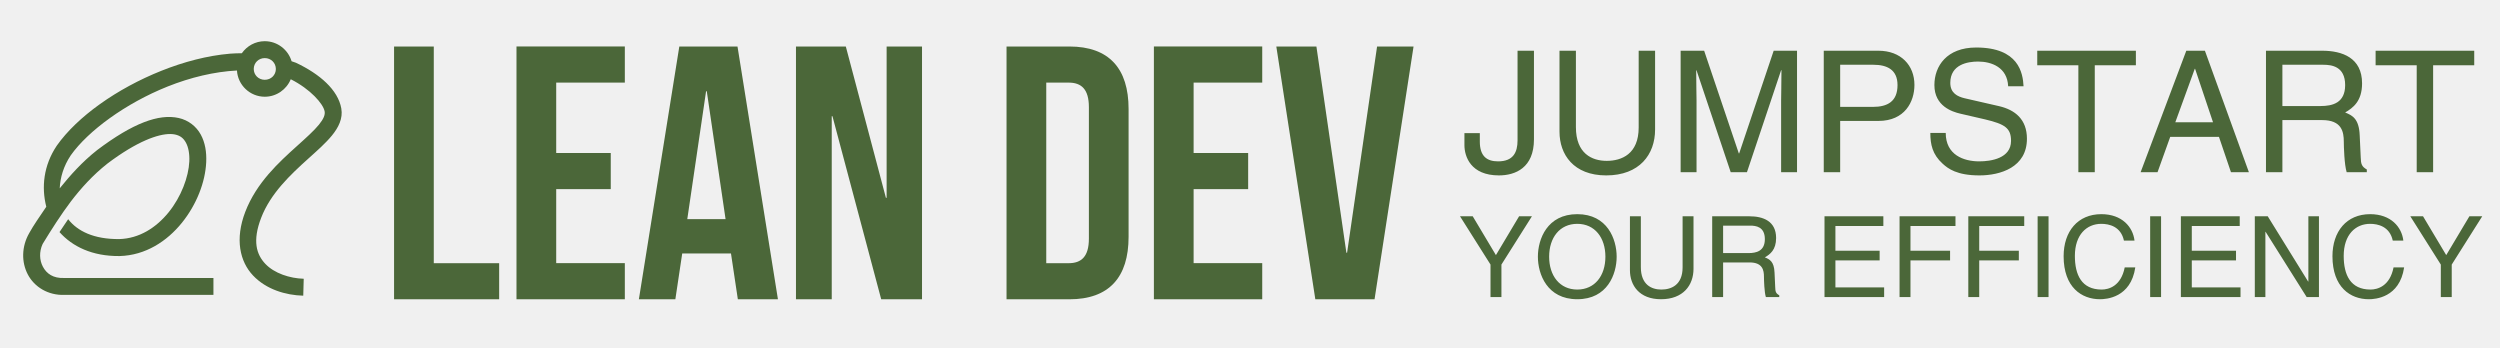
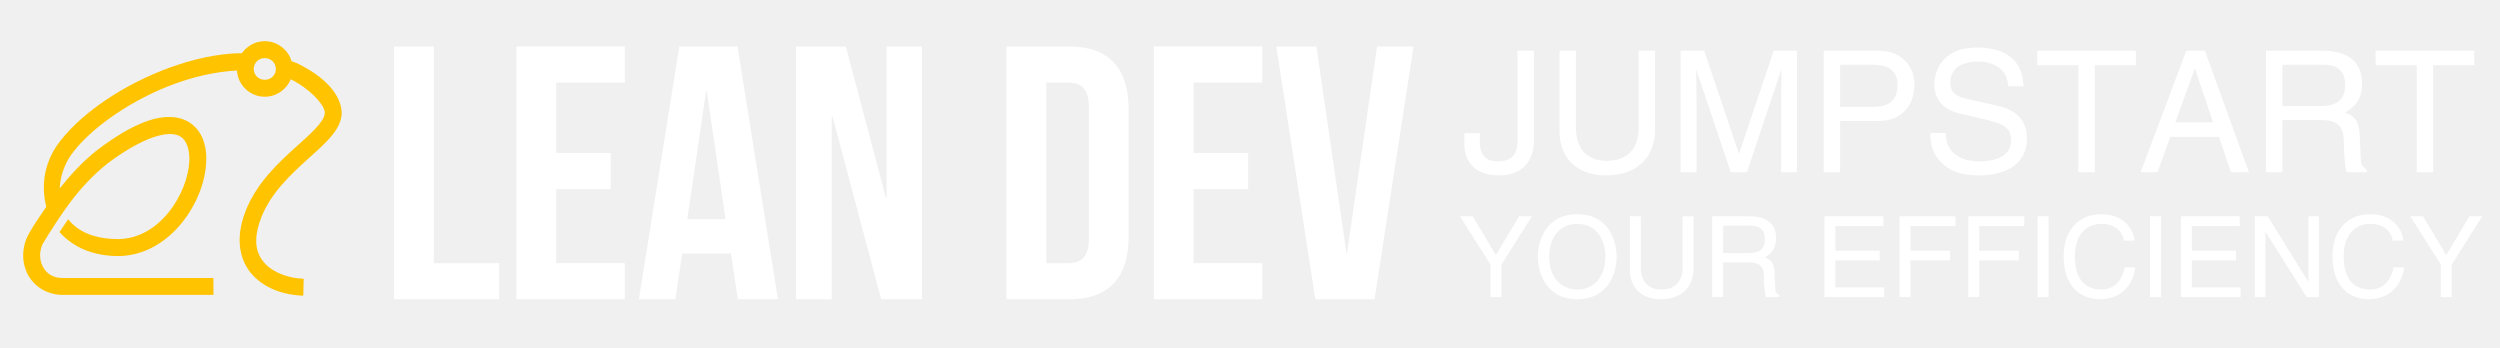
<svg xmlns="http://www.w3.org/2000/svg" version="1.1" width="3600" height="500" viewBox="0 0 3600 500" id="svg20">
  <defs id="defs24" />
  <g transform="matrix(8.104458,0,0,8.104458,81.04457,-795.1854)" id="g18">
    <defs id="SvgjsDefs1266" />
-     <g id="SvgjsG1268" featureKey="Qg0WB5-0" transform="matrix(5.063235,0,0,5.063235,184.7803,-16.66194)" style="fill:#4B6739;fill-opacity:1">
-       <path style="fill:#4B6739;stroke-width:0.634;fill-opacity:1" d="m -24.641,33.172 v -8.871 h 1.394 v 7.604 h 2.294 v 1.267 z m 5.69,-7.604 v 2.471 h 1.914 v 1.267 h -1.914 v 2.598 h 2.408 v 1.267 h -3.802 v -8.871 h 3.802 v 1.267 z m 6.362,-1.267 1.419,8.871 h -1.407 l -0.241,-1.609 h -1.711 l -0.241,1.609 h -1.28 l 1.419,-8.871 z m -1.103,1.571 -0.659,4.486 h 1.343 l -0.659,-4.486 z m 6.146,7.3 -1.711,-6.425 h -0.025 v 6.425 h -1.255 v -8.871 h 1.749 l 1.407,5.31 h 0.025 v -5.31 h 1.242 v 8.871 z m 4.398,0 v -8.871 h 2.205 c 1.394,0 2.078,0.773 2.078,2.192 V 30.98 c 0,1.419 -0.684,2.192 -2.078,2.192 z m 2.18,-7.604 H -1.754 v 6.337 h 0.786 c 0.444,0 0.71,-0.228 0.71,-0.862 v -4.613 c 0,-0.634 -0.266,-0.862 -0.71,-0.862 z m 4.385,0 v 2.471 h 1.914 v 1.267 h -1.914 v 2.598 h 2.408 v 1.267 H 2.023 v -8.871 h 3.802 v 1.267 z m 4.309,-1.267 1.052,7.236 h 0.025 L 9.855,24.301 H 11.135 L 9.766,33.172 H 7.688 L 6.319,24.301 Z" id="path12" />
+     <g id="SvgjsG1268" featureKey="Qg0WB5-0" transform="matrix(5.063235,0,0,5.063235,184.7803,-16.66194)" style="fill:#FFFFFF;fill-opacity:1">
+       <path style="fill:#FFFFFF;stroke-width:0.634;fill-opacity:1" d="m -24.641,33.172 v -8.871 h 1.394 v 7.604 h 2.294 v 1.267 z m 5.69,-7.604 v 2.471 h 1.914 v 1.267 h -1.914 v 2.598 h 2.408 v 1.267 h -3.802 v -8.871 h 3.802 v 1.267 z m 6.362,-1.267 1.419,8.871 h -1.407 l -0.241,-1.609 h -1.711 l -0.241,1.609 h -1.28 l 1.419,-8.871 z m -1.103,1.571 -0.659,4.486 h 1.343 l -0.659,-4.486 z m 6.146,7.3 -1.711,-6.425 h -0.025 v 6.425 h -1.255 v -8.871 h 1.749 l 1.407,5.31 h 0.025 v -5.31 h 1.242 v 8.871 z m 4.398,0 v -8.871 h 2.205 c 1.394,0 2.078,0.773 2.078,2.192 V 30.98 c 0,1.419 -0.684,2.192 -2.078,2.192 z m 2.18,-7.604 H -1.754 v 6.337 h 0.786 c 0.444,0 0.71,-0.228 0.71,-0.862 v -4.613 c 0,-0.634 -0.266,-0.862 -0.71,-0.862 z m 4.385,0 v 2.471 h 1.914 v 1.267 h -1.914 v 2.598 h 2.408 v 1.267 H 2.023 v -8.871 h 3.802 v 1.267 z m 4.309,-1.267 1.052,7.236 h 0.025 L 9.855,24.301 H 11.135 L 9.766,33.172 H 7.688 L 6.319,24.301 Z" id="path12" />
    </g>
-     <g style="fill:#4B6739;fill-opacity:1" id="SvgjsG1267-0" featureKey="e7LhAk-0" transform="matrix(2.608404,0,0,2.608404,-12.27026,93.67827)">
-       <g style="stroke-width:1.066;fill:#4B6739;fill-opacity:1" transform="matrix(0.93813,0,0,0.93843,-33.311,0.092397)" id="g9-8">
-         <g style="stroke-width:1.227;fill:#4B6739;fill-opacity:1" transform="matrix(0.17328,0.17322,-0.17328,0.17322,-877.94,-4124.9)" id="g7-8">
-           <g style="stroke-width:1.61;fill:#4B6739;fill-opacity:1" transform="matrix(0.62042,-0.62042,0.61978,0.61978,28.093,13202)" id="g5-3">
-             <path d="m 14959,8559.6 c -3.193,0 -6.031,1.619 -7.745,4.07 -1.309,0.023 -2.621,0.035 -3.945,0.147 -7.77,0.659 -15.719,2.785 -23.237,5.792 -15.031,6.013 -28.417,15.525 -35.302,25.296 l -0.01,0.024 -0.03,0.034 c -4.466,6.686 -5.182,14.012 -3.517,20.611 -2.102,3.121 -4.4,6.384 -5.778,8.933 -2.599,4.545 -2.639,9.827 -0.446,13.981 2.19,4.156 6.792,7.101 12.436,6.878 h 50.237 v -5.715 h -50.466 c -3.667,0.145 -5.897,-1.472 -7.141,-3.836 -1.131,-2.144 -1.304,-4.97 -0.08,-7.648 2.962,-4.881 6.301,-10.09 9.549,-14.396 3.392,-4.431 7.347,-8.853 12.345,-12.802 l 0.01,-0.01 c 10.025,-7.563 17.149,-10.022 21.236,-9.977 0.582,0.01 1.104,0.056 1.563,0.158 1.84,0.405 2.877,1.281 3.698,2.774 0.814,1.493 1.261,3.714 1.139,6.341 -0.239,5.253 -2.76,11.961 -6.972,17.178 -4.212,5.209 -9.924,8.883 -16.701,9.067 -8.587,0.068 -14.115,-2.699 -17.239,-6.72 l -2.928,4.356 c 4.361,4.892 11.062,8.183 20.238,8.102 h 0.04 c 8.787,-0.226 16.033,-5.029 21.026,-11.207 4.993,-6.178 7.929,-13.753 8.243,-20.522 0.157,-3.384 -0.347,-6.617 -1.843,-9.349 -1.496,-2.732 -4.136,-4.866 -7.485,-5.602 -6.694,-1.473 -15.433,1.737 -27.525,10.871 l -0.03,0.01 -0.01,0.024 c -5.015,3.962 -9.022,8.465 -12.58,12.882 0.187,-3.617 1.229,-7.404 3.732,-11.16 5.847,-8.28 18.569,-17.606 32.71,-23.262 7.712,-3.085 15.798,-5.021 23.416,-5.413 0.279,4.924 4.4,8.868 9.396,8.868 3.943,0 7.362,-2.459 8.769,-5.915 6.626,3.343 10.99,8.317 11.441,10.871 v 0.01 c 0.196,1.106 -0.278,2.461 -1.944,4.506 -1.67,2.045 -4.365,4.461 -7.409,7.204 -6.083,5.485 -13.644,12.365 -17.428,22.186 -3.577,9.289 -1.85,16.869 2.616,21.584 4.465,4.715 11.025,6.654 16.947,6.812 l 0.156,-5.726 c -4.719,-0.126 -9.94,-1.844 -12.948,-5.021 -3.009,-3.177 -4.449,-7.725 -1.418,-15.6 3.174,-8.245 9.87,-14.538 15.91,-19.986 3.02,-2.724 5.866,-5.215 8.007,-7.84 2.141,-2.625 3.75,-5.702 3.141,-9.125 -1.108,-6.257 -7.221,-11.617 -15.306,-15.443 l -0.04,-0.024 -0.06,-0.01 c -0.45,-0.191 -0.928,-0.308 -1.384,-0.481 -1.158,-3.897 -4.785,-6.774 -9.041,-6.777 z m 0,5.715 c 2.115,0 3.741,1.636 3.741,3.678 0,2.042 -1.626,3.657 -3.741,3.657 -2.11,0 -3.723,-1.615 -3.723,-3.657 0,-2.042 1.613,-3.678 3.723,-3.678 z" color="" dominant-baseline="auto" solid-color="" stop-color="" style="font-variant-ligatures:normal;font-variant-position:normal;font-variant-caps:normal;font-variant-numeric:normal;font-variant-alternates:normal;font-feature-settings:normal;text-indent:0;text-decoration:none;text-decoration-line:none;text-decoration-style:solid;text-transform:none;text-orientation:mixed;dominant-baseline:auto;white-space:normal;shape-padding:0;isolation:auto;mix-blend-mode:normal;color-rendering:auto;image-rendering:auto;shape-rendering:auto;fill:#4B6739;fill-opacity:1" id="path3-3" />
+     <g style="fill:#FFFFFF;fill-opacity:1" id="SvgjsG1267-0" featureKey="e7LhAk-0" transform="matrix(2.608404,0,0,2.608404,-12.27026,93.67827)">
+       <g style="stroke-width:1.066;fill:#FFC300;fill-opacity:1" transform="matrix(0.93813,0,0,0.93843,-33.311,0.092397)" id="g9-8">
+         <g style="stroke-width:1.227;fill:#FFC300;fill-opacity:1" transform="matrix(0.17328,0.17322,-0.17328,0.17322,-877.94,-4124.9)" id="g7-8">
+           <g style="stroke-width:1.61;fill:#FFC300;fill-opacity:1" transform="matrix(0.62042,-0.62042,0.61978,0.61978,28.093,13202)" id="g5-3">
+             <path d="m 14959,8559.6 c -3.193,0 -6.031,1.619 -7.745,4.07 -1.309,0.023 -2.621,0.035 -3.945,0.147 -7.77,0.659 -15.719,2.785 -23.237,5.792 -15.031,6.013 -28.417,15.525 -35.302,25.296 l -0.01,0.024 -0.03,0.034 c -4.466,6.686 -5.182,14.012 -3.517,20.611 -2.102,3.121 -4.4,6.384 -5.778,8.933 -2.599,4.545 -2.639,9.827 -0.446,13.981 2.19,4.156 6.792,7.101 12.436,6.878 h 50.237 v -5.715 h -50.466 c -3.667,0.145 -5.897,-1.472 -7.141,-3.836 -1.131,-2.144 -1.304,-4.97 -0.08,-7.648 2.962,-4.881 6.301,-10.09 9.549,-14.396 3.392,-4.431 7.347,-8.853 12.345,-12.802 l 0.01,-0.01 c 10.025,-7.563 17.149,-10.022 21.236,-9.977 0.582,0.01 1.104,0.056 1.563,0.158 1.84,0.405 2.877,1.281 3.698,2.774 0.814,1.493 1.261,3.714 1.139,6.341 -0.239,5.253 -2.76,11.961 -6.972,17.178 -4.212,5.209 -9.924,8.883 -16.701,9.067 -8.587,0.068 -14.115,-2.699 -17.239,-6.72 l -2.928,4.356 c 4.361,4.892 11.062,8.183 20.238,8.102 h 0.04 c 8.787,-0.226 16.033,-5.029 21.026,-11.207 4.993,-6.178 7.929,-13.753 8.243,-20.522 0.157,-3.384 -0.347,-6.617 -1.843,-9.349 -1.496,-2.732 -4.136,-4.866 -7.485,-5.602 -6.694,-1.473 -15.433,1.737 -27.525,10.871 l -0.03,0.01 -0.01,0.024 c -5.015,3.962 -9.022,8.465 -12.58,12.882 0.187,-3.617 1.229,-7.404 3.732,-11.16 5.847,-8.28 18.569,-17.606 32.71,-23.262 7.712,-3.085 15.798,-5.021 23.416,-5.413 0.279,4.924 4.4,8.868 9.396,8.868 3.943,0 7.362,-2.459 8.769,-5.915 6.626,3.343 10.99,8.317 11.441,10.871 v 0.01 c 0.196,1.106 -0.278,2.461 -1.944,4.506 -1.67,2.045 -4.365,4.461 -7.409,7.204 -6.083,5.485 -13.644,12.365 -17.428,22.186 -3.577,9.289 -1.85,16.869 2.616,21.584 4.465,4.715 11.025,6.654 16.947,6.812 l 0.156,-5.726 c -4.719,-0.126 -9.94,-1.844 -12.948,-5.021 -3.009,-3.177 -4.449,-7.725 -1.418,-15.6 3.174,-8.245 9.87,-14.538 15.91,-19.986 3.02,-2.724 5.866,-5.215 8.007,-7.84 2.141,-2.625 3.75,-5.702 3.141,-9.125 -1.108,-6.257 -7.221,-11.617 -15.306,-15.443 l -0.04,-0.024 -0.06,-0.01 c -0.45,-0.191 -0.928,-0.308 -1.384,-0.481 -1.158,-3.897 -4.785,-6.774 -9.041,-6.777 z m 0,5.715 c 2.115,0 3.741,1.636 3.741,3.678 0,2.042 -1.626,3.657 -3.741,3.657 -2.11,0 -3.723,-1.615 -3.723,-3.657 0,-2.042 1.613,-3.678 3.723,-3.678 z" color="" dominant-baseline="auto" solid-color="" stop-color="" style="font-variant-ligatures:normal;font-variant-position:normal;font-variant-caps:normal;font-variant-numeric:normal;font-variant-alternates:normal;font-feature-settings:normal;text-indent:0;text-decoration:none;text-decoration-line:none;text-decoration-style:solid;text-transform:none;text-orientation:mixed;dominant-baseline:auto;white-space:normal;shape-padding:0;isolation:auto;mix-blend-mode:normal;color-rendering:auto;image-rendering:auto;shape-rendering:auto;fill:#FFC300;fill-opacity:1" id="path3-3" />
          </g>
        </g>
      </g>
    </g>
-     <g id="SvgjsG1269-4" featureKey="sloganFeature-0" transform="matrix(0.9997057,0,0,0.9997057,125.4122,130.9103)" style="fill:#4B6739;fill-opacity:1">
-       <path d="M 131.4,14.22 V 20 h -1.94 v -5.78 l -5.42,-8.58 h 2.26 l 4.12,6.9 4.12,-6.9 h 2.28 z m 18.48,-1.4 c 0,-3.38 -1.88,-5.84 -5,-5.84 -3.12,0 -5,2.46 -5,5.84 0,3.38 1.88,5.84 5,5.84 3.12,0 5,-2.46 5,-5.84 z m 2,0 c 0,3.1 -1.64,7.56 -7,7.56 -5.36,0 -7,-4.46 -7,-7.56 0,-3.1 1.64,-7.56 7,-7.56 5.36,0 7,4.46 7,7.56 z M 163.6,5.64 h 1.94 v 9.32 c 0,2.94 -1.84,5.42 -5.78,5.42 -3.86,0 -5.52,-2.48 -5.52,-5.16 V 5.64 h 1.94 v 9.04 c 0,3.12 1.9,3.98 3.64,3.98 1.78,0 3.78,-0.82 3.78,-3.94 z m 7.2,8.2 V 20 h -1.94 V 5.64 h 6.64 c 2.36,0 4.72,0.82 4.72,3.86 0,2.12 -1.08,2.9 -2,3.44 0.82,0.34 1.64,0.7 1.72,2.7 l 0.12,2.6 c 0.02,0.8 0.12,1.1 0.72,1.44 V 20 h -2.38 c -0.28,-0.88 -0.34,-3.06 -0.34,-3.6 0,-1.18 -0.24,-2.56 -2.56,-2.56 z m 0,-6.54 v 4.88 h 4.5 c 1.42,0 2.92,-0.36 2.92,-2.48 0,-2.22 -1.62,-2.4 -2.58,-2.4 z m 28.62,10.98 V 20 h -10.6 V 5.64 h 10.46 v 1.72 h -8.52 v 4.4 h 7.86 v 1.72 h -7.86 v 4.8 z m 4.68,-4.8 V 20 h -1.94 V 5.64 h 9.94 v 1.72 h -8 v 4.4 h 7.04 v 1.72 z m 12.22,0 V 20 h -1.94 V 5.64 h 9.94 v 1.72 h -8 v 4.4 h 7.04 v 1.72 z M 228.64,5.64 V 20 H 226.7 V 5.64 Z m 15.28,4.32 h -1.88 c -0.54,-2.52 -2.64,-2.98 -4.02,-2.98 -2.6,0 -4.7,1.92 -4.7,5.7 0,3.38 1.2,5.98 4.76,5.98 1.26,0 3.44,-0.6 4.1,-3.94 h 1.88 c -0.8,5.42 -5.2,5.66 -6.28,5.66 -3.26,0 -6.46,-2.12 -6.46,-7.64 0,-4.42 2.52,-7.48 6.7,-7.48 3.7,0 5.62,2.3 5.9,4.7 z m 4.72,-4.32 V 20 H 246.7 V 5.64 Z m 14.12,12.64 V 20 h -10.6 V 5.64 h 10.46 v 1.72 h -8.52 v 4.4 h 7.86 v 1.72 h -7.86 v 4.8 z m 12.06,-1.04 V 5.64 h 1.88 V 20 h -2.18 l -7.3,-11.6 h -0.04 V 20 H 265.3 V 5.64 h 2.3 l 7.18,11.6 z M 291.7,9.96 h -1.88 c -0.54,-2.52 -2.64,-2.98 -4.02,-2.98 -2.6,0 -4.7,1.92 -4.7,5.7 0,3.38 1.2,5.98 4.76,5.98 1.26,0 3.44,-0.6 4.1,-3.94 h 1.88 c -0.8,5.42 -5.2,5.66 -6.28,5.66 -3.26,0 -6.46,-2.12 -6.46,-7.64 0,-4.42 2.52,-7.48 6.7,-7.48 3.7,0 5.62,2.3 5.9,4.7 z m 8.6,4.26 V 20 h -1.94 v -5.78 l -5.42,-8.58 h 2.26 l 4.12,6.9 4.12,-6.9 h 2.28 z" id="path15-2" style="fill:#4B6739;fill-opacity:1" />
+     <g id="SvgjsG1269-4" featureKey="sloganFeature-0" transform="matrix(0.9997057,0,0,0.9997057,125.4122,130.9103)" style="fill:#FFFFFF;fill-opacity:1">
+       <path d="M 131.4,14.22 V 20 h -1.94 v -5.78 l -5.42,-8.58 h 2.26 l 4.12,6.9 4.12,-6.9 h 2.28 z m 18.48,-1.4 c 0,-3.38 -1.88,-5.84 -5,-5.84 -3.12,0 -5,2.46 -5,5.84 0,3.38 1.88,5.84 5,5.84 3.12,0 5,-2.46 5,-5.84 z m 2,0 c 0,3.1 -1.64,7.56 -7,7.56 -5.36,0 -7,-4.46 -7,-7.56 0,-3.1 1.64,-7.56 7,-7.56 5.36,0 7,4.46 7,7.56 z M 163.6,5.64 h 1.94 v 9.32 c 0,2.94 -1.84,5.42 -5.78,5.42 -3.86,0 -5.52,-2.48 -5.52,-5.16 V 5.64 h 1.94 v 9.04 c 0,3.12 1.9,3.98 3.64,3.98 1.78,0 3.78,-0.82 3.78,-3.94 z m 7.2,8.2 V 20 h -1.94 V 5.64 h 6.64 c 2.36,0 4.72,0.82 4.72,3.86 0,2.12 -1.08,2.9 -2,3.44 0.82,0.34 1.64,0.7 1.72,2.7 l 0.12,2.6 c 0.02,0.8 0.12,1.1 0.72,1.44 V 20 h -2.38 c -0.28,-0.88 -0.34,-3.06 -0.34,-3.6 0,-1.18 -0.24,-2.56 -2.56,-2.56 z m 0,-6.54 v 4.88 h 4.5 c 1.42,0 2.92,-0.36 2.92,-2.48 0,-2.22 -1.62,-2.4 -2.58,-2.4 z m 28.62,10.98 V 20 h -10.6 V 5.64 h 10.46 v 1.72 h -8.52 v 4.4 h 7.86 v 1.72 h -7.86 v 4.8 z m 4.68,-4.8 V 20 h -1.94 V 5.64 h 9.94 v 1.72 h -8 v 4.4 h 7.04 v 1.72 z m 12.22,0 V 20 h -1.94 V 5.64 h 9.94 v 1.72 h -8 v 4.4 h 7.04 v 1.72 z M 228.64,5.64 V 20 H 226.7 V 5.64 Z m 15.28,4.32 h -1.88 c -0.54,-2.52 -2.64,-2.98 -4.02,-2.98 -2.6,0 -4.7,1.92 -4.7,5.7 0,3.38 1.2,5.98 4.76,5.98 1.26,0 3.44,-0.6 4.1,-3.94 h 1.88 c -0.8,5.42 -5.2,5.66 -6.28,5.66 -3.26,0 -6.46,-2.12 -6.46,-7.64 0,-4.42 2.52,-7.48 6.7,-7.48 3.7,0 5.62,2.3 5.9,4.7 z m 4.72,-4.32 V 20 H 246.7 V 5.64 Z m 14.12,12.64 V 20 h -10.6 V 5.64 h 10.46 v 1.72 h -8.52 v 4.4 h 7.86 v 1.72 h -7.86 v 4.8 z m 12.06,-1.04 V 5.64 h 1.88 V 20 h -2.18 l -7.3,-11.6 h -0.04 V 20 H 265.3 V 5.64 h 2.3 l 7.18,11.6 z M 291.7,9.96 h -1.88 c -0.54,-2.52 -2.64,-2.98 -4.02,-2.98 -2.6,0 -4.7,1.92 -4.7,5.7 0,3.38 1.2,5.98 4.76,5.98 1.26,0 3.44,-0.6 4.1,-3.94 h 1.88 c -0.8,5.42 -5.2,5.66 -6.28,5.66 -3.26,0 -6.46,-2.12 -6.46,-7.64 0,-4.42 2.52,-7.48 6.7,-7.48 3.7,0 5.62,2.3 5.9,4.7 z m 8.6,4.26 V 20 h -1.94 v -5.78 l -5.42,-8.58 h 2.26 l 4.12,6.9 4.12,-6.9 h 2.28 z" id="path15-2" style="fill:#FFFFFF;fill-opacity:1" />
    </g>
-     <g id="SvgjsG1269-4-4" featureKey="sloganFeature-0" transform="matrix(1.502955,0,0,1.502955,249.6881,98.65334)" style="fill:#4B6739;fill-opacity:1">
-       <path d="m 0.34,15.38 h 1.82 v 1 c 0,1.72 0.82,2.34 2.16,2.34 1.8,0 2.3,-1.08 2.3,-2.48 V 5.64 h 1.94 v 10.48 c 0,3.36 -2.2,4.26 -4.14,4.26 -3.34,0 -4.08,-2.24 -4.08,-3.58 z m 20.6,-9.74 h 1.94 v 9.32 c 0,2.94 -1.84,5.42 -5.78,5.42 -3.86,0 -5.52,-2.48 -5.52,-5.16 V 5.64 h 1.94 v 9.04 c 0,3.12 1.9,3.98 3.64,3.98 1.78,0 3.78,-0.82 3.78,-3.94 z M 39.66,20 h -1.88 v -8.48 c 0,-0.42 0.04,-2.24 0.04,-3.58 H 37.78 L 33.74,20 H 31.82 L 27.78,7.96 h -0.04 c 0,1.32 0.04,3.14 0.04,3.56 V 20 H 25.9 V 5.64 h 2.78 l 4.1,12.14 h 0.04 L 36.9,5.64 h 2.76 z m 5.1,-12.7 v 4.98 h 3.86 c 1.74,0 2.92,-0.64 2.92,-2.58 0,-1.82 -1.24,-2.4 -2.84,-2.4 z m 0,6.64 V 20 H 42.82 V 5.64 h 6.46 c 2.66,0 4.26,1.72 4.26,4.04 0,2 -1.14,4.26 -4.26,4.26 z m 21.68,-4.1 h -1.82 c -0.1,-2.22 -1.94,-2.92 -3.56,-2.92 -1.22,0 -3.28,0.34 -3.28,2.52 0,1.22 0.86,1.62 1.7,1.82 l 4.1,0.94 c 1.86,0.44 3.26,1.56 3.26,3.84 0,3.4 -3.16,4.34 -5.62,4.34 -2.66,0 -3.7,-0.8 -4.34,-1.38 -1.22,-1.1 -1.46,-2.3 -1.46,-3.64 h 1.82 c 0,2.6 2.12,3.36 3.96,3.36 1.4,0 3.76,-0.36 3.76,-2.42 0,-1.5 -0.7,-1.98 -3.06,-2.54 L 58.96,13.08 C 58.02,12.86 55.9,12.2 55.9,9.7 c 0,-2.24 1.46,-4.44 4.94,-4.44 5.02,0 5.52,3 5.6,4.58 z M 68.06,7.36 V 5.64 H 79.72 V 7.36 H 74.86 V 20 H 72.92 V 7.36 Z m 21.48,8.46 H 83.78 L 82.28,20 h -2 l 5.4,-14.36 h 2.2 L 93.08,20 H 90.96 Z M 84.38,14.1 h 4.46 L 86.72,7.78 H 86.68 Z M 97.04,13.84 V 20 H 95.1 V 5.64 h 6.64 c 2.36,0 4.72,0.82 4.72,3.86 0,2.12 -1.08,2.9 -2,3.44 0.82,0.34 1.64,0.7 1.72,2.7 l 0.12,2.6 c 0.02,0.8 0.12,1.1 0.72,1.44 V 20 h -2.38 c -0.28,-0.88 -0.34,-3.06 -0.34,-3.6 0,-1.18 -0.24,-2.56 -2.56,-2.56 z m 0,-6.54 v 4.88 h 4.5 c 1.42,0 2.92,-0.36 2.92,-2.48 0,-2.22 -1.62,-2.4 -2.58,-2.4 z m 11.02,0.06 V 5.64 h 11.66 v 1.72 h -4.86 V 20 h -1.94 V 7.36 Z" id="path15-2-9" style="fill:#4B6739;fill-opacity:1" />
+     <g id="SvgjsG1269-4-4" featureKey="sloganFeature-0" transform="matrix(1.502955,0,0,1.502955,249.6881,98.65334)" style="fill:#FFFFFF;fill-opacity:1">
+       <path d="m 0.34,15.38 h 1.82 v 1 c 0,1.72 0.82,2.34 2.16,2.34 1.8,0 2.3,-1.08 2.3,-2.48 V 5.64 h 1.94 v 10.48 c 0,3.36 -2.2,4.26 -4.14,4.26 -3.34,0 -4.08,-2.24 -4.08,-3.58 z m 20.6,-9.74 h 1.94 v 9.32 c 0,2.94 -1.84,5.42 -5.78,5.42 -3.86,0 -5.52,-2.48 -5.52,-5.16 V 5.64 h 1.94 v 9.04 c 0,3.12 1.9,3.98 3.64,3.98 1.78,0 3.78,-0.82 3.78,-3.94 z M 39.66,20 h -1.88 v -8.48 c 0,-0.42 0.04,-2.24 0.04,-3.58 H 37.78 L 33.74,20 H 31.82 L 27.78,7.96 h -0.04 c 0,1.32 0.04,3.14 0.04,3.56 V 20 H 25.9 V 5.64 h 2.78 l 4.1,12.14 h 0.04 L 36.9,5.64 h 2.76 z m 5.1,-12.7 v 4.98 h 3.86 c 1.74,0 2.92,-0.64 2.92,-2.58 0,-1.82 -1.24,-2.4 -2.84,-2.4 z m 0,6.64 V 20 H 42.82 V 5.64 h 6.46 c 2.66,0 4.26,1.72 4.26,4.04 0,2 -1.14,4.26 -4.26,4.26 z m 21.68,-4.1 h -1.82 c -0.1,-2.22 -1.94,-2.92 -3.56,-2.92 -1.22,0 -3.28,0.34 -3.28,2.52 0,1.22 0.86,1.62 1.7,1.82 l 4.1,0.94 c 1.86,0.44 3.26,1.56 3.26,3.84 0,3.4 -3.16,4.34 -5.62,4.34 -2.66,0 -3.7,-0.8 -4.34,-1.38 -1.22,-1.1 -1.46,-2.3 -1.46,-3.64 h 1.82 c 0,2.6 2.12,3.36 3.96,3.36 1.4,0 3.76,-0.36 3.76,-2.42 0,-1.5 -0.7,-1.98 -3.06,-2.54 L 58.96,13.08 C 58.02,12.86 55.9,12.2 55.9,9.7 c 0,-2.24 1.46,-4.44 4.94,-4.44 5.02,0 5.52,3 5.6,4.58 z M 68.06,7.36 V 5.64 H 79.72 V 7.36 H 74.86 V 20 H 72.92 V 7.36 Z m 21.48,8.46 H 83.78 L 82.28,20 h -2 l 5.4,-14.36 h 2.2 L 93.08,20 H 90.96 Z M 84.38,14.1 h 4.46 L 86.72,7.78 H 86.68 Z M 97.04,13.84 V 20 H 95.1 V 5.64 h 6.64 c 2.36,0 4.72,0.82 4.72,3.86 0,2.12 -1.08,2.9 -2,3.44 0.82,0.34 1.64,0.7 1.72,2.7 l 0.12,2.6 c 0.02,0.8 0.12,1.1 0.72,1.44 V 20 h -2.38 c -0.28,-0.88 -0.34,-3.06 -0.34,-3.6 0,-1.18 -0.24,-2.56 -2.56,-2.56 z m 0,-6.54 v 4.88 h 4.5 c 1.42,0 2.92,-0.36 2.92,-2.48 0,-2.22 -1.62,-2.4 -2.58,-2.4 z m 11.02,0.06 V 5.64 h 11.66 v 1.72 h -4.86 V 20 h -1.94 V 7.36 Z" id="path15-2-9" style="fill:#FFFFFF;fill-opacity:1" />
    </g>
  </g>
  <flowRoot xml:space="preserve" id="flowRoot3784" style="font-style:normal;font-variant:normal;font-weight:normal;font-stretch:normal;font-size:13.333px;line-height:1.25;font-family:serif;-inkscape-font-specification:serif;text-align:center;letter-spacing:0px;word-spacing:0px;text-anchor:middle;fill:#000000;fill-opacity:1;stroke:none" transform="translate(0,-12)">
    <flowRegion id="flowRegion3786">
      <rect id="rect3788" width="180.929" height="16.701" x="-44.536" y="-495.638" />
    </flowRegion>
    <flowPara id="flowPara3790" />
  </flowRoot>
</svg>
